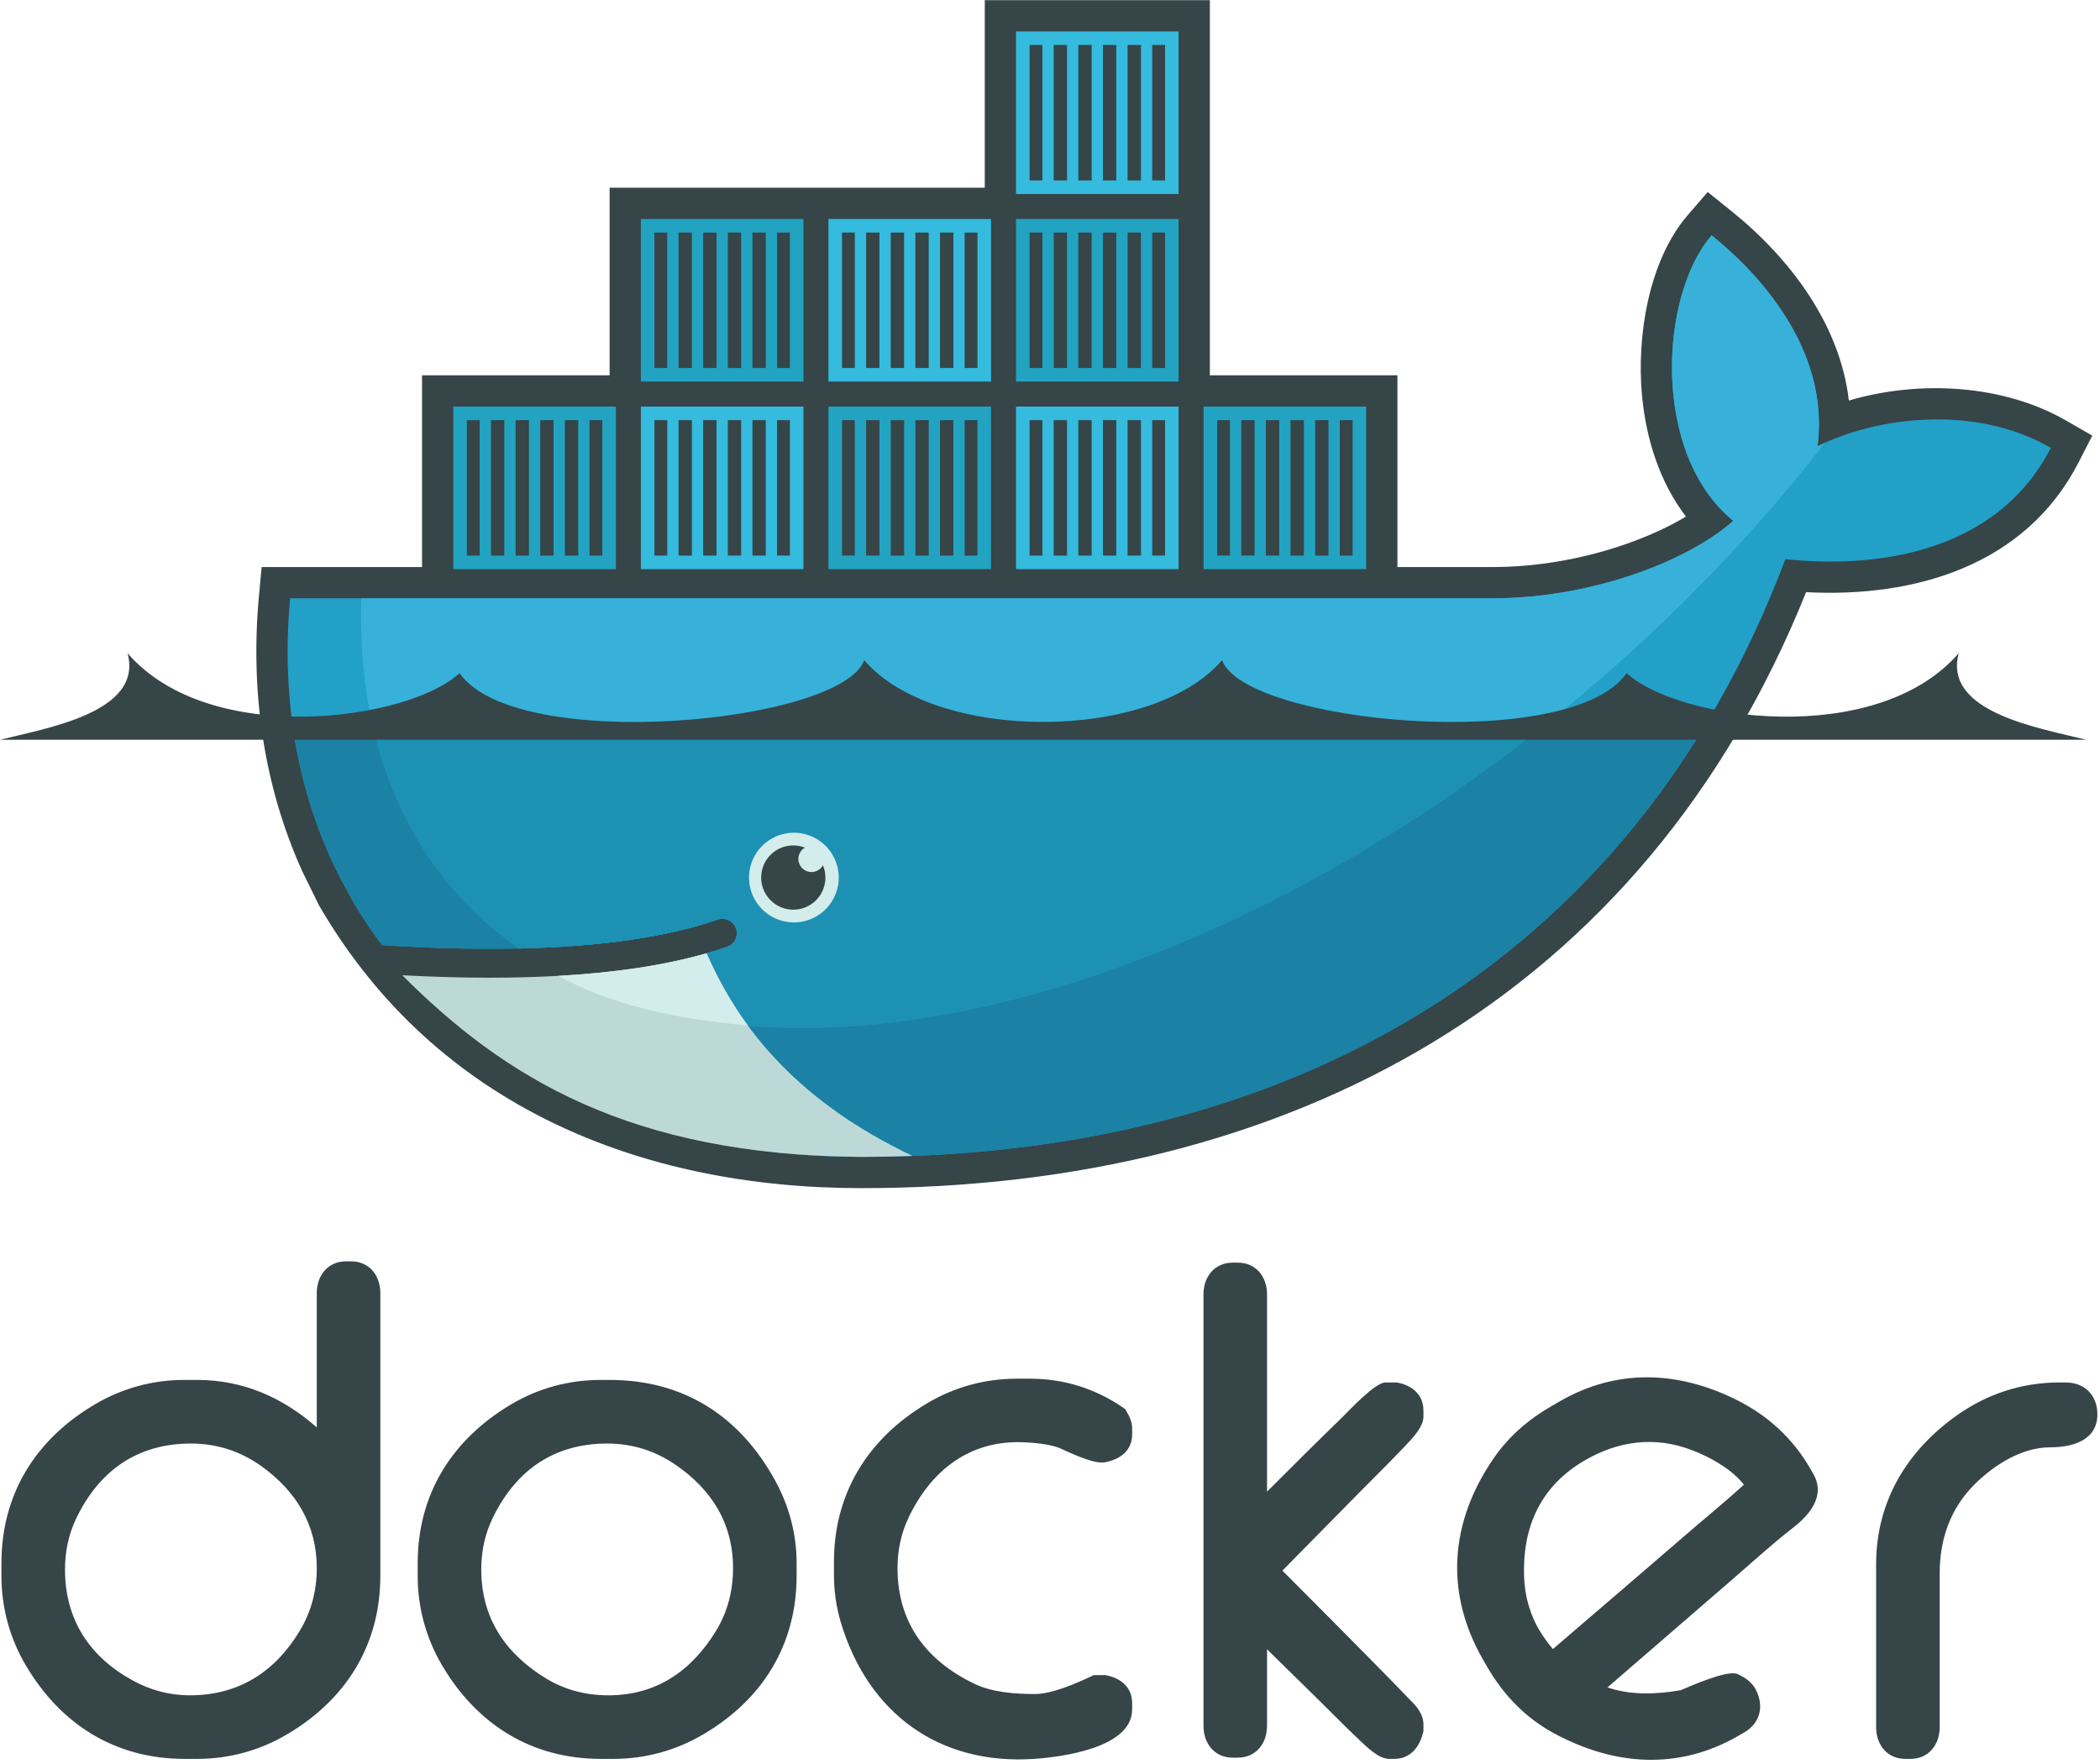
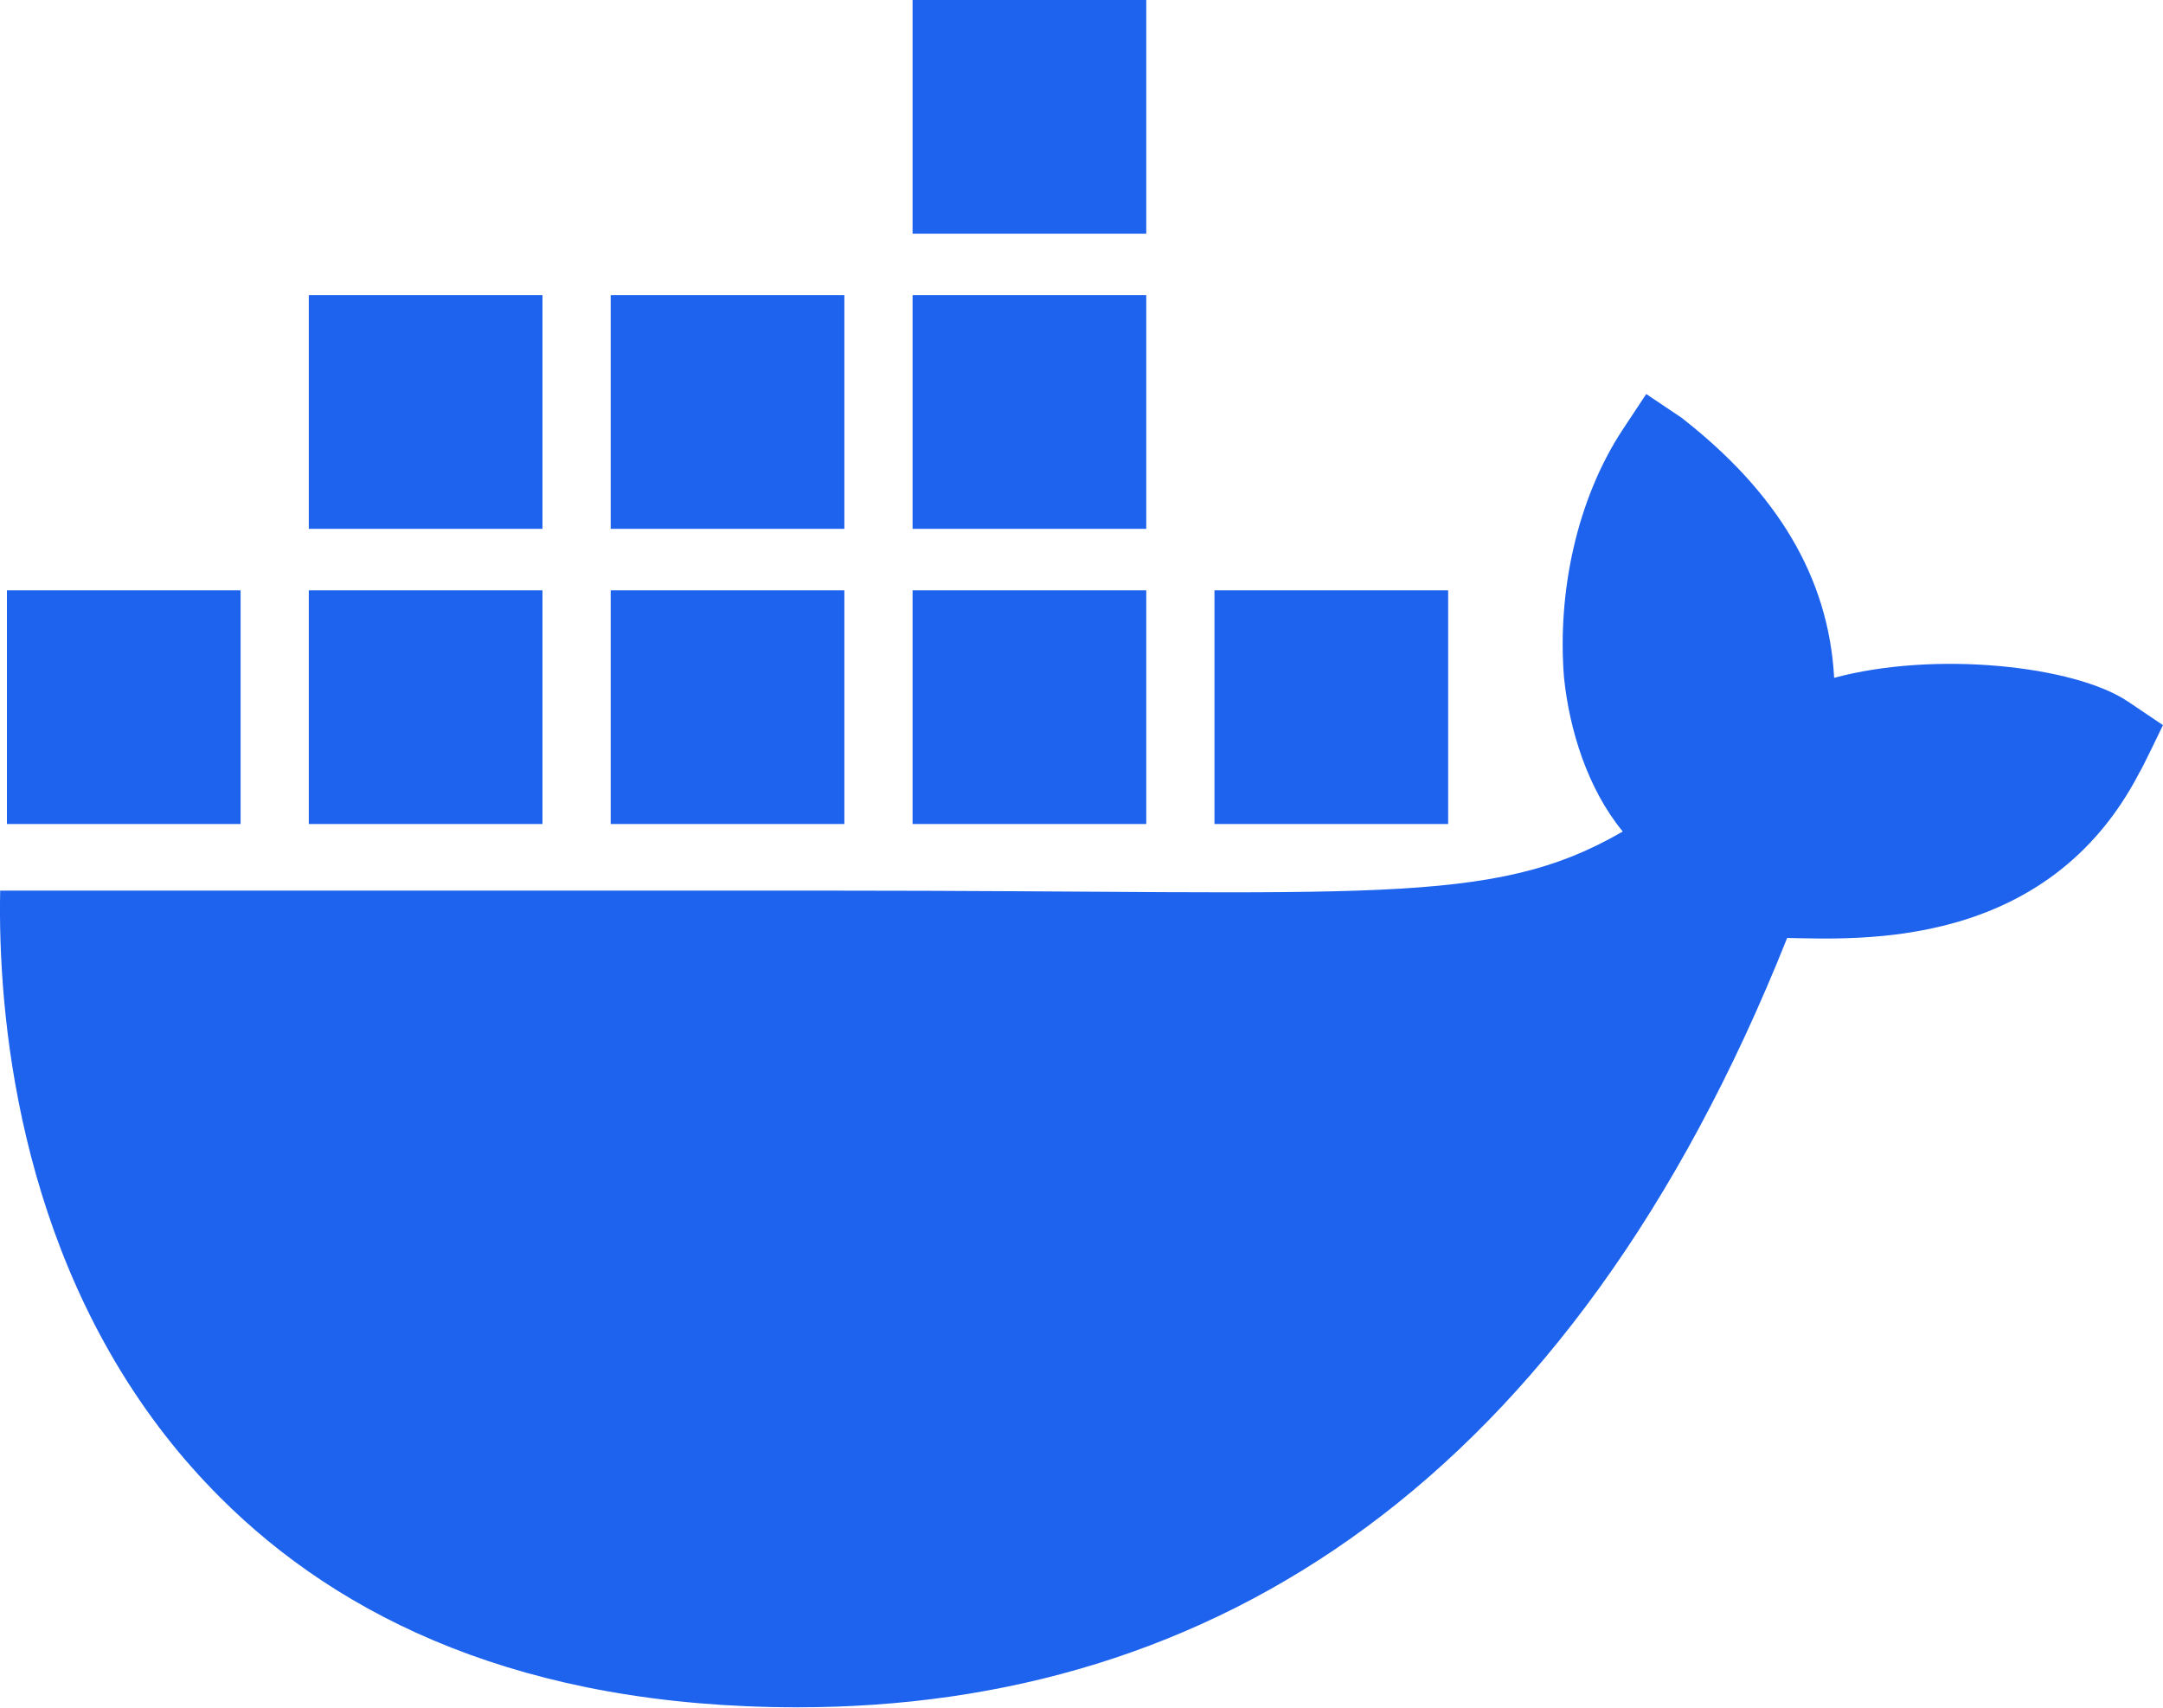
- <svg xmlns="http://www.w3.org/2000/svg" width="2500" height="2100" viewBox="0 0 256 215">
-   <g fill="none" fill-rule="evenodd">
-     <path d="M38.617 173.984v-16.362c0-2.15 1.344-3.877 3.57-3.877h.616c2.225 0 3.563 1.729 3.563 3.877v34.447c0 8.4-4.15 15.084-11.382 19.342a21.374 21.374 0 0 1-10.945 2.985h-1.537c-8.402 0-15.077-4.153-19.342-11.38a21.314 21.314 0 0 1-2.984-10.947v-1.535c0-8.403 4.152-15.083 11.378-19.349a21.298 21.298 0 0 1 10.948-2.985h1.537c5.686 0 10.51 2.204 14.578 5.784zM7.924 191.3c0 6.068 2.941 10.63 8.258 13.54 2.15 1.176 4.484 1.808 6.937 1.808 5.956 0 10.374-2.81 13.421-7.857 1.417-2.348 2.077-4.917 2.077-7.648 0-5.26-2.49-9.365-6.729-12.414-2.57-1.848-5.463-2.775-8.618-2.775-6.492 0-11.164 3.28-13.968 9.106-.946 1.97-1.378 4.061-1.378 6.24zm65.324-23.1h1.074c8.978 0 15.806 4.355 20.133 12.192 1.73 3.135 2.656 6.557 2.656 10.142v1.535c0 8.4-4.142 15.093-11.385 19.343-3.353 1.967-7.057 2.984-10.943 2.984h-1.535c-8.402 0-15.079-4.153-19.342-11.38a21.316 21.316 0 0 1-2.987-10.947v-1.535c0-8.404 4.169-15.062 11.377-19.347 3.351-1.991 7.058-2.987 10.952-2.987zm-14.58 23.1c0 5.89 2.89 10.223 7.865 13.27 2.336 1.43 4.909 2.078 7.638 2.078 5.82 0 10.122-2.951 13.116-7.863 1.428-2.342 2.074-4.915 2.074-7.642 0-5.477-2.638-9.661-7.148-12.693-2.471-1.663-5.222-2.496-8.198-2.496-6.492 0-11.164 3.28-13.967 9.106-.948 1.97-1.38 4.061-1.38 6.24zm70.656-14.727c-1.17-.548-3.36-.73-4.624-.778-6.474-.244-11.158 3.402-13.906 9.113-.949 1.97-1.382 4.055-1.382 6.235 0 6.637 3.485 11.284 9.409 14.117 2.164 1.034 4.958 1.23 7.323 1.23 2.08 0 5.02-1.274 6.866-2.151l.32-.152h1.433l.158.032c1.762.367 3.092 1.484 3.092 3.38v.767c0 4.718-8.622 5.798-11.912 6.028-11.61.803-20.293-5.573-23.603-16.647-.575-1.923-.834-3.833-.834-5.837v-1.533c0-8.403 4.17-15.059 11.377-19.34 3.351-1.99 7.057-2.99 10.95-2.99h1.536c4.13 0 7.934 1.173 11.344 3.502l.28.194.177.292c.368.61.685 1.316.685 2.042v.767c0 1.978-1.48 3.042-3.266 3.386l-.148.026h-.458c-1.156 0-3.785-1.197-4.817-1.683zm25.134 5.247c3.01-3.014 6.03-6.022 9.085-8.986.851-.827 4.074-4.327 5.343-4.327h1.388l.158.033c1.768.367 3.092 1.486 3.092 3.386v.766c0 1.296-1.518 2.802-2.355 3.689-1.78 1.887-3.654 3.712-5.476 5.56l-9.362 9.504c4.031 4.04 8.058 8.083 12.056 12.154a313.304 313.304 0 0 1 3.301 3.396c.385.405.953.909 1.276 1.47.347.526.56 1.119.56 1.752v.8l-.045.185c-.435 1.768-1.557 3.194-3.516 3.194h-.617c-1.282 0-2.73-1.45-3.608-2.279-1.81-1.706-3.557-3.5-5.331-5.243l-5.949-5.84v9.334c0 2.15-1.346 3.878-3.569 3.878h-.61c-2.226 0-3.57-1.728-3.57-3.878v-52.596c0-2.15 1.345-3.87 3.57-3.87h.61c2.223 0 3.569 1.72 3.569 3.87v24.048zm96.577-13.313h.77c2.324 0 3.875 1.566 3.875 3.877 0 3.208-3.067 4.029-5.72 4.029-3.48 0-6.803 2.107-9.202 4.47-2.991 2.949-4.3 6.726-4.3 10.878v18.759c0 2.15-1.343 3.876-3.57 3.876h-.612c-2.227 0-3.569-1.725-3.569-3.876v-19.836c0-7.617 3.708-13.835 9.89-18.196 3.691-2.605 7.919-3.98 12.438-3.98zm-55.074 37.176c2.82.985 6.035.844 8.928.34 1.48-.629 5.264-2.28 6.656-2.038l.217.037.2.098c.85.412 1.661.995 2.095 1.86 1.014 2.027.527 4.065-1.465 5.216l-.663.383c-7.35 4.242-15.168 3.654-22.495-.308-3.503-1.894-6.183-4.705-8.16-8.132l-.462-.801c-4.719-8.172-4.082-16.768 1.24-24.539 1.837-2.686 4.238-4.761 7.045-6.384l1.062-.613c6.922-3.996 14.341-3.722 21.45-.215 3.823 1.886 6.92 4.697 9.054 8.394l.384.666c1.55 2.686-.458 5.026-2.531 6.626-2.406 1.856-4.835 4.09-7.141 6.08-5.142 4.439-10.276 8.888-15.414 13.33zm-6.655-4.674c5.75-4.93 11.502-9.865 17.237-14.816 1.96-1.69 4.109-3.444 6.053-5.221-1.56-1.966-4.166-3.383-6.38-4.228-4.47-1.703-8.877-1.131-12.976 1.235-5.365 3.098-7.65 8.031-7.45 14.17.08 2.418.73 4.748 2.013 6.805.452.725.957 1.406 1.503 2.055zM147.488 45.732h22.866v23.375h11.561c5.34 0 10.831-.951 15.887-2.664 2.485-.843 5.273-2.015 7.724-3.49-3.228-4.214-4.876-9.535-5.36-14.78-.66-7.135.78-16.421 5.608-22.005l2.404-2.78 2.864 2.303c7.211 5.793 13.276 13.889 14.345 23.118 8.683-2.554 18.878-1.95 26.531 2.467l3.14 1.812-1.652 3.226C246.933 68.946 233.4 72.86 220.17 72.167c-19.797 49.309-62.898 72.653-115.157 72.653-27 0-51.77-10.093-65.876-34.047l-.231-.39-2.055-4.182c-4.768-10.544-6.352-22.095-5.278-33.637l.323-3.457H51.45V45.732h22.865V22.866h45.733V0h27.44v45.732" fill="#364548" />
-     <path d="M221.57 54.38c1.533-11.916-7.384-21.275-12.914-25.719-6.373 7.368-7.363 26.678 2.635 34.808-5.58 4.956-17.337 9.448-29.376 9.448H35.37c-1.17 12.567 1.036 24.14 6.075 34.045l1.667 3.05a56.536 56.536 0 0 0 3.455 5.184c6.025.387 11.58.52 16.662.408h.002c9.987-.22 18.136-1.4 24.312-3.54a1.761 1.761 0 0 1 1.153 3.326c-.822.286-1.678.552-2.562.805h-.003c-4.863 1.389-10.078 2.323-16.806 2.738.4.007-.416.06-.418.06-.229.015-.517.048-.747.06-2.648.149-5.506.18-8.428.18-3.196 0-6.343-.06-9.862-.24l-.09.06c12.21 13.724 31.302 21.955 55.234 21.955 50.648 0 93.608-22.452 112.632-72.857 13.496 1.385 26.467-2.057 32.367-13.575-9.398-5.423-21.484-3.694-28.443-.196" fill="#22A0C8" />
-     <path d="M221.57 54.38c1.533-11.916-7.384-21.275-12.914-25.719-6.373 7.368-7.363 26.678 2.635 34.808-5.58 4.956-17.337 9.448-29.376 9.448H44.048c-.598 19.246 6.544 33.855 19.18 42.687h.003c9.987-.22 18.136-1.4 24.312-3.54a1.761 1.761 0 0 1 1.153 3.326c-.822.286-1.678.552-2.562.805h-.003c-4.863 1.389-10.526 2.443-17.254 2.858-.002 0-.163-.155-.165-.155 17.237 8.842 42.23 8.81 70.885-2.197 32.13-12.344 62.029-35.86 82.89-62.757-.314.142-.62.287-.917.436" fill="#37B1D9" />
-     <path d="M35.645 88.186c.91 6.732 2.88 13.035 5.8 18.776l1.667 3.05a56.432 56.432 0 0 0 3.455 5.184c6.026.387 11.581.52 16.664.408 9.987-.22 18.136-1.4 24.312-3.54a1.761 1.761 0 0 1 1.153 3.326c-.822.286-1.678.552-2.562.805h-.003c-4.863 1.389-10.496 2.383-17.224 2.799-.231.014-.634.017-.867.03-2.646.148-5.475.239-8.398.239-3.195 0-6.463-.061-9.98-.24 12.21 13.724 31.42 21.985 55.352 21.985 43.36 0 81.084-16.458 102.979-52.822H35.645" fill="#1B81A5" />
-     <path d="M45.367 88.186c2.592 11.82 8.821 21.099 17.864 27.418 9.987-.22 18.136-1.4 24.312-3.54a1.761 1.761 0 0 1 1.153 3.326c-.822.286-1.678.552-2.562.805h-.003c-4.863 1.389-10.615 2.383-17.344 2.799 17.236 8.84 42.157 8.713 70.81-2.293 17.334-6.66 34.017-16.574 48.984-28.515H45.367" fill="#1D91B4" />
-     <path d="M55.26 49.543h19.818v19.818H55.26V49.543zm1.651 1.652h1.564V67.71h-1.564V51.195zm2.94 0h1.627V67.71h-1.626V51.195zm3.002 0h1.627V67.71h-1.627V51.195zm3.004 0h1.626V67.71h-1.626V51.195zm3.003 0h1.626V67.71H68.86V51.195zm3.002 0h1.565V67.71h-1.565V51.195zM78.126 26.677h19.819v19.817h-19.82V26.677zm1.652 1.652h1.563v16.514h-1.563V28.329zm2.94 0h1.626v16.514h-1.625V28.329zm3.002 0h1.626v16.514H85.72V28.329zm3.003 0h1.626v16.514h-1.626V28.329zm3.003 0h1.627v16.514h-1.627V28.329zm3.002 0h1.566v16.514h-1.566V28.329z" fill="#23A3C2" />
-     <path d="M78.126 49.543h19.819v19.818h-19.82V49.543zm1.652 1.652h1.563V67.71h-1.563V51.195zm2.94 0h1.626V67.71h-1.625V51.195zm3.002 0h1.626V67.71H85.72V51.195zm3.003 0h1.626V67.71h-1.626V51.195zm3.003 0h1.627V67.71h-1.627V51.195zm3.002 0h1.566V67.71h-1.566V51.195z" fill="#34BBDE" />
-     <path d="M100.993 49.543h19.818v19.818h-19.818V49.543zm1.651 1.652h1.563V67.71h-1.563V51.195zm2.94 0h1.626V67.71h-1.626V51.195zm3.003 0h1.626V67.71h-1.626V51.195zm3.003 0h1.626V67.71h-1.626V51.195zm3.002 0h1.628V67.71h-1.628V51.195zm3.003 0h1.564V67.71h-1.564V51.195z" fill="#23A3C2" />
-     <path d="M100.993 26.677h19.818v19.817h-19.818V26.677zm1.651 1.652h1.563v16.514h-1.563V28.329zm2.94 0h1.626v16.514h-1.626V28.329zm3.003 0h1.626v16.514h-1.626V28.329zm3.003 0h1.626v16.514h-1.626V28.329zm3.002 0h1.628v16.514h-1.628V28.329zm3.003 0h1.564v16.514h-1.564V28.329zM123.859 49.543h19.818v19.818h-19.818V49.543zm1.652 1.652h1.563V67.71h-1.563V51.195zm2.94 0h1.626V67.71h-1.626V51.195zm3.002 0h1.626V67.71h-1.626V51.195zm3.003 0h1.627V67.71h-1.627V51.195zm3.003 0h1.627V67.71h-1.627V51.195zm3.003 0h1.564V67.71h-1.564V51.195z" fill="#34BBDE" />
-     <path d="M123.859 26.677h19.818v19.817h-19.818V26.677zm1.652 1.652h1.563v16.514h-1.563V28.329zm2.94 0h1.626v16.514h-1.626V28.329zm3.002 0h1.626v16.514h-1.626V28.329zm3.003 0h1.627v16.514h-1.627V28.329zm3.003 0h1.627v16.514h-1.627V28.329zm3.003 0h1.564v16.514h-1.564V28.329z" fill="#23A3C2" />
-     <path d="M123.859 3.81h19.818V23.63h-19.818V3.81zm1.652 1.651h1.563v16.516h-1.563V5.46zm2.94 0h1.626v16.516h-1.626V5.46zm3.002 0h1.626v16.516h-1.626V5.46zm3.003 0h1.627v16.516h-1.627V5.46zm3.003 0h1.627v16.516h-1.627V5.46zm3.003 0h1.564v16.516h-1.564V5.46z" fill="#34BBDE" />
-     <path d="M146.725 49.543h19.818v19.818h-19.818V49.543zm1.65 1.652h1.565V67.71h-1.564V51.195zm2.94 0h1.627V67.71h-1.626V51.195zm3.004 0h1.627V67.71h-1.627V51.195zm3.002 0h1.627V67.71h-1.627V51.195zm3.004 0h1.626V67.71h-1.626V51.195zm3.002 0h1.564V67.71h-1.564V51.195z" fill="#23A3C2" />
-     <path d="M96.704 101.492a5.468 5.468 0 1 1-.002 10.935 5.468 5.468 0 0 1 .002-10.935" fill="#D3ECEC" />
-     <path d="M96.704 103.043c.5 0 .977.094 1.417.265a1.598 1.598 0 0 0 .798 2.98c.605 0 1.13-.335 1.402-.831a3.915 3.915 0 1 1-3.617-2.414M0 90.162h254.327c-5.537-1.404-17.52-3.302-15.544-10.56-10.07 11.652-34.353 8.175-40.482 2.43-6.824 9.898-46.554 6.135-49.325-1.576-8.556 10.041-35.067 10.041-43.623 0-2.773 7.711-42.502 11.474-49.327 1.575-6.128 5.746-30.41 9.223-40.48-2.428C17.522 86.86 5.539 88.758 0 90.163" fill="#364548" />
-     <path d="M111.237 140.89c-13.54-6.425-20.971-15.16-25.106-24.694-5.03 1.435-11.075 2.353-18.1 2.747-2.646.148-5.43.224-8.35.224-3.368 0-6.917-.1-10.643-.297 12.417 12.41 27.692 21.964 55.976 22.138 2.088 0 4.16-.04 6.223-.118" fill="#BDD9D7" />
-     <path d="M91.16 124.994c-1.873-2.543-3.69-5.739-5.026-8.8-5.03 1.437-11.077 2.355-18.103 2.75 4.826 2.619 11.727 5.046 23.13 6.05" fill="#D3ECEC" />
-   </g>
+ <svg xmlns="http://www.w3.org/2000/svg" id="Layer_1" data-name="Layer 1" viewBox="0 0 756.26 596.9">
+   <defs>
+     <style>
+       .cls-1 {
+         fill: #1d63ed;
+         stroke-width: 0px;
+       }
+     </style>
+   </defs>
+   <path class="cls-1" d="M743.96,245.25c-18.54-12.48-67.26-17.81-102.68-8.27-1.91-35.28-20.1-65.01-53.38-90.95l-12.32-8.27-8.21,12.4c-16.14,24.5-22.94,57.14-20.53,86.81,1.9,18.28,8.26,38.83,20.53,53.74-46.1,26.74-88.59,20.67-276.77,20.67H.06c-.85,42.49,5.98,124.23,57.96,190.77,5.74,7.35,12.04,14.46,18.87,21.31,42.26,42.32,106.11,73.35,201.59,73.44,145.66.13,270.46-78.6,346.37-268.97,24.98.41,90.92,4.48,123.19-57.88.79-1.05,8.21-16.54,8.21-16.54l-12.3-8.27ZM189.67,206.39h-81.7v81.7h81.7v-81.7ZM295.22,206.39h-81.7v81.7h81.7v-81.7ZM400.77,206.39h-81.7v81.7h81.7v-81.7ZM506.32,206.39h-81.7v81.7h81.7v-81.7ZM84.12,206.39H2.42v81.7h81.7v-81.7ZM189.67,103.2h-81.7v81.7h81.7v-81.7ZM295.22,103.2h-81.7v81.7h81.7v-81.7ZM400.77,103.2h-81.7v81.7h81.7v-81.7ZM400.77,0h-81.7v81.7h81.7V0Z" />
</svg>
